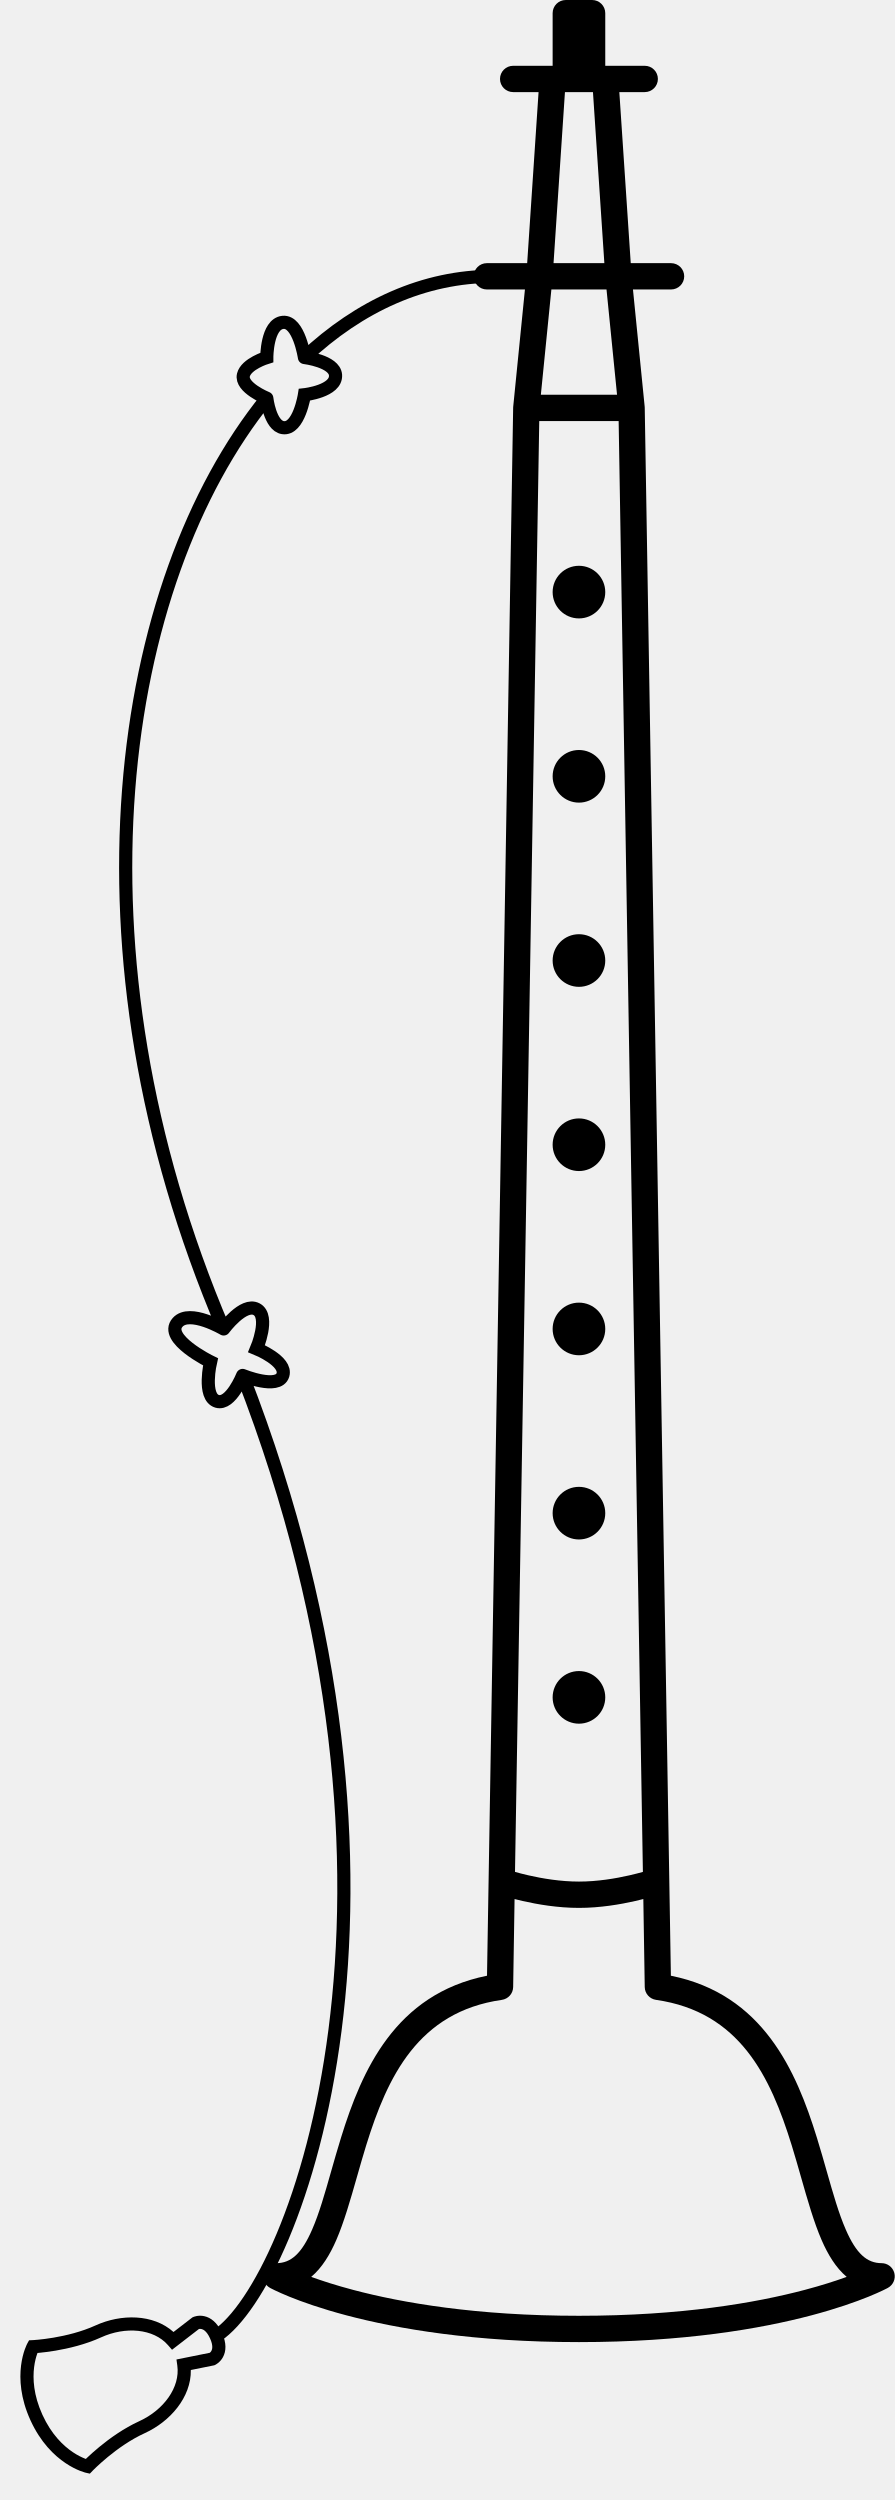
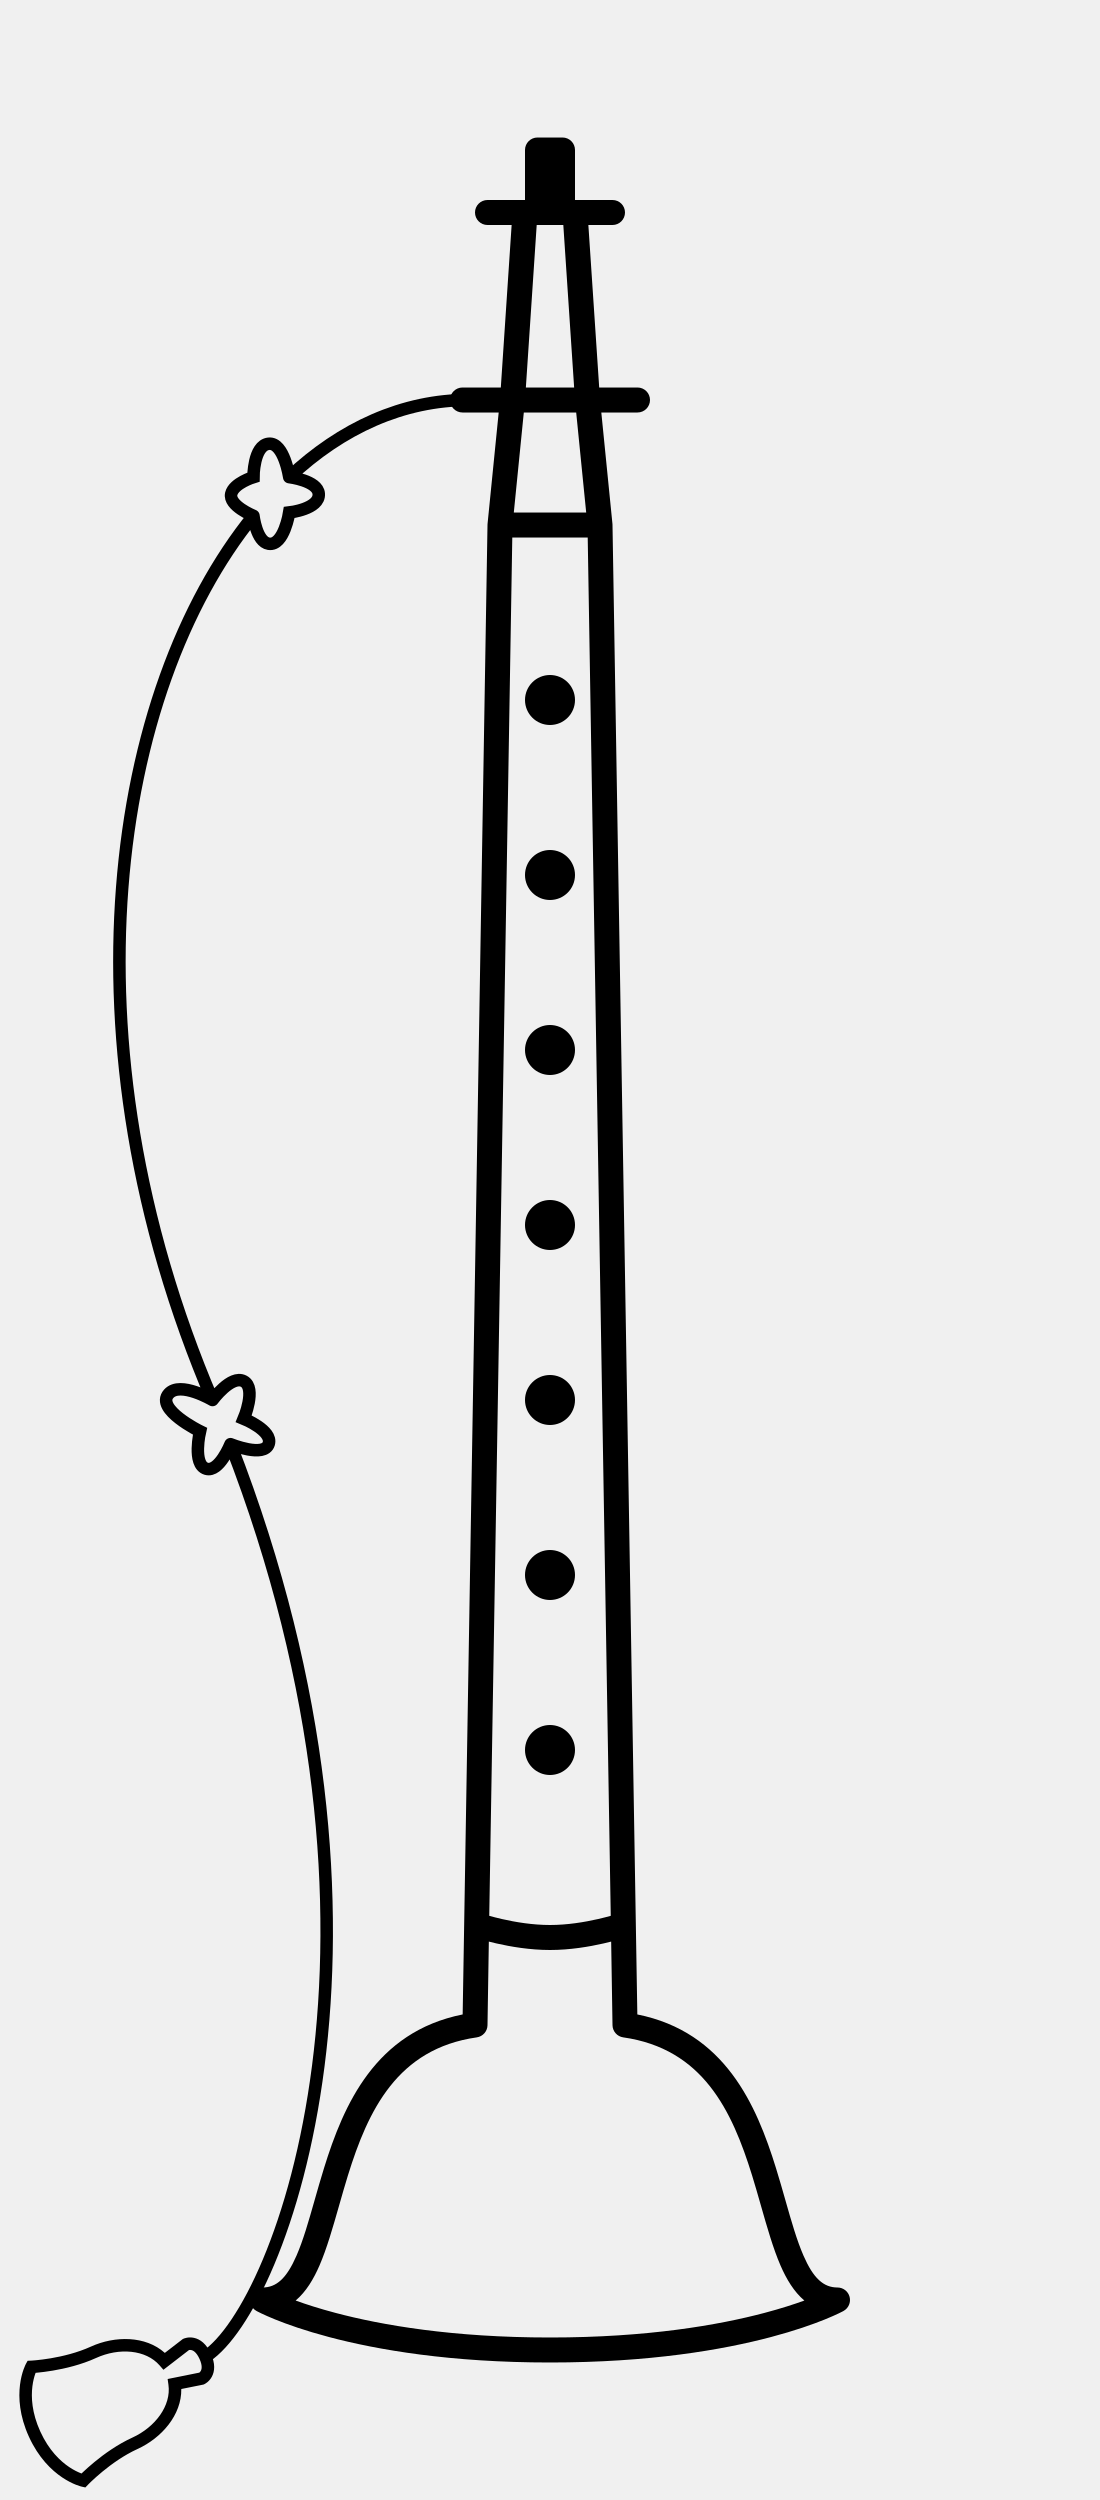
- <svg xmlns="http://www.w3.org/2000/svg" width="68" height="190" viewBox="0 0 68 190" fill="none">
-   <path fill-rule="evenodd" clip-rule="evenodd" d="M42 1C42 0.448 42.448 0 43 0H45C45.552 0 46 0.448 46 1V5H49C49.552 5 50 5.448 50 6C50 6.552 49.552 7 49 7H47.069L47.936 20H51C51.552 20 52 20.448 52 21C52 21.552 51.552 22 51 22H48.105L48.995 30.901C48.998 30.928 48.999 30.956 49 30.983L50.987 150.155C57.981 151.559 60.508 157.374 62.08 162.454C62.362 163.364 62.61 164.237 62.846 165.066C63.32 166.731 63.742 168.216 64.277 169.445C65.069 171.27 65.886 172 67 172C67.456 172 67.854 172.309 67.968 172.75C68.082 173.192 67.883 173.655 67.484 173.875L67 173C67.484 173.875 67.484 173.875 67.484 173.875L67.482 173.876L67.472 173.882L67.45 173.894C67.431 173.903 67.406 173.917 67.373 173.934C67.307 173.968 67.213 174.015 67.09 174.074C66.843 174.192 66.48 174.356 65.999 174.552C65.036 174.942 63.598 175.456 61.667 175.967C57.803 176.989 51.967 178 44 178C36.033 178 30.197 176.989 26.333 175.967C24.402 175.456 22.964 174.942 22.001 174.552C21.52 174.356 21.157 174.192 20.91 174.074C20.787 174.015 20.693 173.968 20.627 173.934C20.594 173.917 20.569 173.903 20.55 173.894L20.528 173.882L20.518 173.876L20.517 173.876C20.517 173.875 20.516 173.875 21 173L20.517 173.876C20.118 173.655 19.918 173.192 20.032 172.75C20.146 172.309 20.544 172 21 172C22.114 172 22.931 171.27 23.723 169.445C24.258 168.216 24.68 166.731 25.154 165.066C25.39 164.237 25.638 163.364 25.92 162.454C27.492 157.374 30.019 151.559 37.013 150.155L39 30.983C39.001 30.956 39.002 30.928 39.005 30.901L39.895 22H37C36.448 22 36 21.552 36 21C36 20.448 36.448 20 37 20H40.065L40.931 7H39C38.448 7 38 6.552 38 6C38 5.448 38.448 5 39 5H42V1ZM42.936 7L42.069 20H45.931L45.065 7H42.936ZM46.095 22H41.905L41.105 30H46.895L46.095 22ZM47.017 32H40.983L39.14 142.265C39.415 142.342 39.762 142.434 40.162 142.525C41.214 142.766 42.602 143 44 143C45.398 143 46.786 142.766 47.838 142.525C48.238 142.434 48.585 142.342 48.86 142.265L47.017 32ZM48.893 144.327C48.706 144.375 48.502 144.425 48.284 144.475C47.15 144.734 45.602 145 44 145C42.398 145 40.85 144.734 39.716 144.475C39.498 144.425 39.294 144.375 39.107 144.327L39 151.016C38.992 151.508 38.628 151.92 38.141 151.99C31.781 152.899 29.446 157.826 27.83 163.046C27.586 163.835 27.356 164.643 27.128 165.442C26.63 167.189 26.145 168.89 25.558 170.242C25.088 171.324 24.487 172.34 23.652 173.043C24.475 173.342 25.537 173.687 26.845 174.033C30.54 175.011 36.204 176 44 176C51.796 176 57.46 175.011 61.155 174.033C62.463 173.687 63.525 173.342 64.348 173.043C63.514 172.34 62.912 171.324 62.442 170.242C61.855 168.89 61.37 167.189 60.872 165.442C60.644 164.643 60.414 163.835 60.17 163.046C58.554 157.826 56.219 152.899 49.859 151.99C49.372 151.92 49.008 151.508 49 151.016L48.893 144.327Z" fill="black" />
-   <circle cx="44" cy="129" r="2" fill="black" />
-   <circle cx="44" cy="115" r="2" fill="black" />
-   <circle cx="44" cy="101" r="2" fill="black" />
-   <circle cx="44" cy="87" r="2" fill="black" />
-   <circle cx="44" cy="73" r="2" fill="black" />
-   <circle cx="44" cy="59" r="2" fill="black" />
-   <circle cx="44" cy="45" r="2" fill="black" />
-   <path d="M37.5 21C32.246 21 27.333 23.225 23.138 27.17M23.138 27.17C23.138 27.17 22.717 24.373 21.5 24.5C20.272 24.628 20.276 27.17 20.276 27.17C20.276 27.17 18.706 27.651 18.5 28.5C18.27 29.45 20.276 30.265 20.276 30.265M23.138 27.17C23.138 27.17 25.419 27.445 25.5 28.5C25.594 29.731 23.138 30 23.138 30C23.138 30 22.721 32.687 21.5 32.5C20.516 32.349 20.276 30.265 20.276 30.265M20.276 30.265C8.969 44.228 4.672 72.118 17 101M17 101C17 101 18.495 98.964 19.5 99.5C20.534 100.051 19.5 102.5 19.5 102.5C19.5 102.5 21.82 103.443 21.5 104.5C21.154 105.644 18.44 104.534 18.44 104.534M17 101C17 101 14.421 99.471 13.5 100.5C12.395 101.735 16 103.5 16 103.5C16 103.5 15.377 106.166 16.5 106.5C17.534 106.808 18.44 104.534 18.44 104.534M18.44 104.534C33.747 143.952 22.5 173.5 16.5 177.5" stroke="black" stroke-linecap="round" />
-   <path fill-rule="evenodd" clip-rule="evenodd" d="M15.119 177.004L13.074 178.582L12.764 178.227C11.666 176.968 9.526 176.799 7.685 177.639C6.492 178.183 5.204 178.483 4.225 178.649C3.734 178.732 3.315 178.781 3.018 178.81C2.956 178.816 2.9 178.822 2.85 178.826C2.84 178.851 2.831 178.878 2.82 178.907C2.741 179.133 2.646 179.472 2.592 179.906C2.485 180.77 2.539 182.02 3.223 183.521C3.907 185.021 4.816 185.882 5.538 186.367C5.901 186.61 6.22 186.761 6.443 186.849C6.471 186.861 6.498 186.871 6.523 186.88C6.56 186.845 6.6 186.806 6.645 186.764C6.861 186.559 7.174 186.275 7.559 185.958C8.325 185.327 9.397 184.552 10.589 184.008C12.43 183.168 13.706 181.442 13.476 179.787L13.411 179.321L15.944 178.811C15.945 178.81 15.947 178.808 15.949 178.807C15.985 178.778 16.03 178.733 16.067 178.666C16.125 178.558 16.221 178.283 15.961 177.712C15.7 177.14 15.429 177.032 15.309 177.006C15.235 176.99 15.171 176.994 15.126 177.002C15.124 177.003 15.122 177.003 15.119 177.004ZM16.128 179.284C16.336 179.739 16.336 179.739 16.336 179.738L16.339 179.737L16.342 179.736L16.349 179.732C16.355 179.73 16.361 179.726 16.368 179.723C16.383 179.715 16.4 179.706 16.421 179.693C16.462 179.669 16.514 179.635 16.572 179.589C16.688 179.496 16.831 179.353 16.944 179.145C17.185 178.704 17.233 178.09 16.871 177.297C16.509 176.503 16.014 176.136 15.523 176.029C15.292 175.978 15.09 175.992 14.944 176.019C14.871 176.033 14.811 176.05 14.766 176.065C14.743 176.072 14.724 176.079 14.709 176.085C14.702 176.088 14.695 176.091 14.69 176.093L14.682 176.097L14.679 176.098L14.677 176.099C14.677 176.099 14.676 176.099 14.883 176.554L14.676 176.099L14.624 176.123L13.186 177.232C11.644 175.846 9.19 175.854 7.27 176.729C6.187 177.223 4.994 177.505 4.059 177.663C3.594 177.741 3.198 177.788 2.92 177.815C2.781 177.829 2.672 177.837 2.598 177.843C2.561 177.845 2.533 177.847 2.515 177.848L2.494 177.849L2.49 177.849L2.209 177.863L2.074 178.109L2.513 178.349C2.074 178.109 2.074 178.109 2.074 178.109L2.074 178.111L2.073 178.112L2.071 178.115L2.066 178.124C2.063 178.131 2.058 178.14 2.053 178.151C2.041 178.173 2.026 178.204 2.009 178.244C1.973 178.322 1.927 178.434 1.877 178.576C1.777 178.861 1.664 179.27 1.6 179.783C1.472 180.813 1.545 182.252 2.313 183.936C3.081 185.62 4.119 186.619 4.981 187.197C5.41 187.485 5.793 187.668 6.074 187.779C6.214 187.835 6.329 187.873 6.411 187.897C6.452 187.91 6.486 187.919 6.51 187.925C6.522 187.928 6.532 187.93 6.54 187.932L6.549 187.935L6.553 187.935L6.554 187.936C6.554 187.936 6.555 187.936 6.662 187.447L6.555 187.936L6.83 187.996L7.024 187.793L7.027 187.789L7.042 187.775C7.054 187.762 7.074 187.742 7.1 187.715C7.153 187.663 7.231 187.586 7.332 187.49C7.535 187.298 7.83 187.03 8.194 186.73C8.926 186.128 9.922 185.411 11.004 184.918C12.924 184.042 14.539 182.194 14.503 180.121L16.283 179.763L16.336 179.738L16.128 179.284Z" fill="black" />
+ <svg xmlns="http://www.w3.org/2000/svg" width="88" height="200" viewBox="0 0 88 200" fill="none">
+   <g clip-path="url(#clip0)">
+     <path fill-rule="evenodd" clip-rule="evenodd" d="M42 12C42 11.448 42.448 11 43 11H45C45.552 11 46 11.448 46 12V16H49C49.552 16 50 16.448 50 17C50 17.552 49.552 18 49 18H47.069L47.936 31H51C51.552 31 52 31.448 52 32C52 32.552 51.552 33 51 33H48.105L48.995 41.901C48.998 41.928 48.999 41.956 49 41.983L50.987 161.155C57.981 162.559 60.508 168.374 62.08 173.454C62.362 174.364 62.61 175.237 62.846 176.066C63.32 177.731 63.742 179.216 64.277 180.445C65.069 182.27 65.886 183 67 183C67.456 183 67.854 183.309 67.968 183.75C68.082 184.192 67.883 184.655 67.484 184.875L67 184C67.484 184.875 67.484 184.875 67.484 184.875L67.482 184.876L67.472 184.882L67.45 184.894C67.431 184.903 67.406 184.917 67.373 184.934C67.307 184.968 67.213 185.015 67.09 185.074C66.843 185.192 66.48 185.356 65.999 185.552C65.036 185.942 63.598 186.456 61.667 186.967C57.803 187.989 51.967 189 44 189C36.033 189 30.197 187.989 26.333 186.967C24.402 186.456 22.964 185.942 22.001 185.552C21.52 185.356 21.157 185.192 20.91 185.074C20.787 185.015 20.693 184.968 20.627 184.934C20.594 184.917 20.569 184.903 20.55 184.894L20.528 184.882L20.518 184.876L20.517 184.876C20.517 184.875 20.516 184.875 21 184L20.517 184.876C20.118 184.655 19.918 184.192 20.032 183.75C20.146 183.309 20.544 183 21 183C22.114 183 22.931 182.27 23.723 180.445C24.258 179.216 24.68 177.731 25.154 176.066C25.39 175.237 25.638 174.364 25.92 173.454C27.492 168.374 30.019 162.559 37.013 161.155L39 41.983C39.001 41.956 39.002 41.928 39.005 41.901L39.895 33H37C36.448 33 36 32.552 36 32C36 31.448 36.448 31 37 31H40.065L40.931 18H39C38.448 18 38 17.552 38 17C38 16.448 38.448 16 39 16H42V12ZM42.936 18L42.069 31H45.931L45.065 18H42.936ZM46.095 33H41.905L41.105 41H46.895L46.095 33ZM47.017 43H40.983L39.14 153.265C39.415 153.342 39.762 153.434 40.162 153.525C41.214 153.766 42.602 154 44 154C45.398 154 46.786 153.766 47.838 153.525C48.238 153.434 48.585 153.342 48.86 153.265L47.017 43ZM48.893 155.327C48.706 155.375 48.502 155.425 48.284 155.475C47.15 155.734 45.602 156 44 156C42.398 156 40.85 155.734 39.716 155.475C39.498 155.425 39.294 155.375 39.107 155.327L39 162.016C38.992 162.508 38.628 162.92 38.141 162.99C31.781 163.899 29.446 168.826 27.83 174.046C27.586 174.835 27.356 175.643 27.128 176.442C26.63 178.189 26.145 179.89 25.558 181.242C25.088 182.324 24.487 183.34 23.652 184.043C24.475 184.342 25.537 184.687 26.845 185.033C30.54 186.011 36.204 187 44 187C51.796 187 57.46 186.011 61.155 185.033C62.463 184.687 63.525 184.342 64.348 184.043C63.514 183.34 62.912 182.324 62.442 181.242C61.855 179.89 61.37 178.189 60.872 176.442C60.644 175.643 60.414 174.835 60.17 174.046C58.554 168.826 56.219 163.899 49.859 162.99C49.372 162.92 49.008 162.508 49 162.016L48.893 155.327Z" fill="black" />
+     <circle cx="44" cy="140" r="2" fill="black" />
+     <circle cx="44" cy="126" r="2" fill="black" />
+     <circle cx="44" cy="112" r="2" fill="black" />
+     <circle cx="44" cy="98" r="2" fill="black" />
+     <circle cx="44" cy="84" r="2" fill="black" />
+     <circle cx="44" cy="70" r="2" fill="black" />
+     <circle cx="44" cy="56" r="2" fill="black" />
+     <path d="M37.5 32C32.246 32 27.333 34.225 23.138 38.17M23.138 38.17C23.138 38.17 22.717 35.373 21.5 35.5C20.272 35.628 20.276 38.17 20.276 38.17C20.276 38.17 18.706 38.651 18.5 39.5C18.27 40.45 20.276 41.265 20.276 41.265M23.138 38.17C23.138 38.17 25.419 38.444 25.5 39.5C25.594 40.731 23.138 41 23.138 41C23.138 41 22.721 43.687 21.5 43.5C20.516 43.349 20.276 41.265 20.276 41.265M20.276 41.265C8.969 55.228 4.672 83.118 17 112M17 112C17 112 18.495 109.964 19.5 110.5C20.534 111.051 19.5 113.5 19.5 113.5C19.5 113.5 21.82 114.443 21.5 115.5C21.154 116.644 18.44 115.534 18.44 115.534M17 112C17 112 14.421 110.471 13.5 111.5C12.395 112.735 16 114.5 16 114.5C16 114.5 15.377 117.166 16.5 117.5C17.534 117.808 18.44 115.534 18.44 115.534M18.44 115.534C33.747 154.952 22.5 184.5 16.5 188.5" stroke="black" stroke-linecap="round" />
+     <path fill-rule="evenodd" clip-rule="evenodd" d="M15.119 188.004L13.074 189.582L12.764 189.227C11.666 187.968 9.526 187.799 7.685 188.639C6.492 189.183 5.204 189.483 4.225 189.649C3.734 189.732 3.315 189.781 3.018 189.81C2.956 189.816 2.9 189.822 2.85 189.826C2.84 189.851 2.831 189.878 2.82 189.907C2.741 190.133 2.646 190.472 2.592 190.906C2.485 191.77 2.539 193.02 3.223 194.521C3.907 196.021 4.816 196.882 5.538 197.367C5.901 197.61 6.22 197.761 6.443 197.849C6.471 197.861 6.498 197.871 6.523 197.88C6.56 197.845 6.6 197.806 6.645 197.764C6.861 197.559 7.174 197.275 7.559 196.958C8.325 196.327 9.397 195.552 10.589 195.008C12.43 194.168 13.706 192.442 13.476 190.787L13.411 190.321L15.944 189.811C15.945 189.81 15.947 189.808 15.949 189.807C15.985 189.778 16.03 189.733 16.067 189.666C16.125 189.558 16.221 189.283 15.961 188.712C15.7 188.14 15.429 188.032 15.309 188.006C15.235 187.99 15.171 187.994 15.126 188.002C15.124 188.003 15.122 188.003 15.119 188.004ZM16.128 190.284C16.336 190.739 16.336 190.739 16.336 190.738L16.339 190.737L16.342 190.736L16.349 190.732C16.355 190.73 16.361 190.726 16.368 190.723C16.383 190.715 16.4 190.706 16.421 190.693C16.462 190.669 16.514 190.635 16.572 190.589C16.688 190.496 16.831 190.353 16.944 190.145C17.185 189.704 17.233 189.09 16.871 188.297C16.509 187.503 16.014 187.136 15.523 187.029C15.292 186.978 15.09 186.992 14.944 187.019C14.871 187.033 14.811 187.05 14.766 187.065C14.743 187.072 14.724 187.079 14.709 187.085C14.702 187.088 14.695 187.091 14.69 187.093L14.682 187.097L14.679 187.098L14.677 187.099C14.677 187.099 14.676 187.099 14.883 187.554L14.676 187.099L14.624 187.123L13.186 188.232C11.644 186.846 9.19 186.854 7.27 187.729C6.187 188.223 4.994 188.505 4.059 188.663C3.594 188.741 3.198 188.788 2.92 188.815C2.781 188.829 2.672 188.837 2.598 188.843C2.561 188.845 2.533 188.847 2.515 188.848L2.494 188.849L2.49 188.849L2.209 188.863L2.074 189.109L2.513 189.349C2.074 189.109 2.074 189.109 2.074 189.109L2.074 189.111L2.073 189.112L2.071 189.115L2.066 189.124C2.063 189.131 2.058 189.14 2.053 189.151C2.041 189.173 2.026 189.204 2.009 189.244C1.973 189.322 1.927 189.434 1.877 189.576C1.777 189.861 1.664 190.27 1.6 190.783C1.472 191.813 1.545 193.252 2.313 194.936C3.081 196.62 4.119 197.619 4.981 198.197C5.41 198.485 5.793 198.668 6.074 198.779C6.214 198.835 6.329 198.873 6.411 198.897C6.452 198.91 6.486 198.919 6.51 198.925C6.522 198.928 6.532 198.93 6.54 198.932L6.549 198.935L6.553 198.935L6.554 198.936C6.554 198.936 6.555 198.936 6.662 198.447L6.555 198.936L6.83 198.996L7.024 198.793L7.027 198.789L7.042 198.775C7.054 198.762 7.074 198.742 7.1 198.715C7.153 198.663 7.231 198.586 7.332 198.49C7.535 198.298 7.83 198.03 8.194 197.73C8.926 197.128 9.922 196.411 11.004 195.918C12.924 195.042 14.539 193.194 14.503 191.121L16.283 190.763L16.336 190.738L16.128 190.284Z" fill="black" />
+   </g>
+   <defs>
+     <clipPath id="clip0">
+       <rect width="88" height="200" fill="white" />
+     </clipPath>
+   </defs>
</svg>
